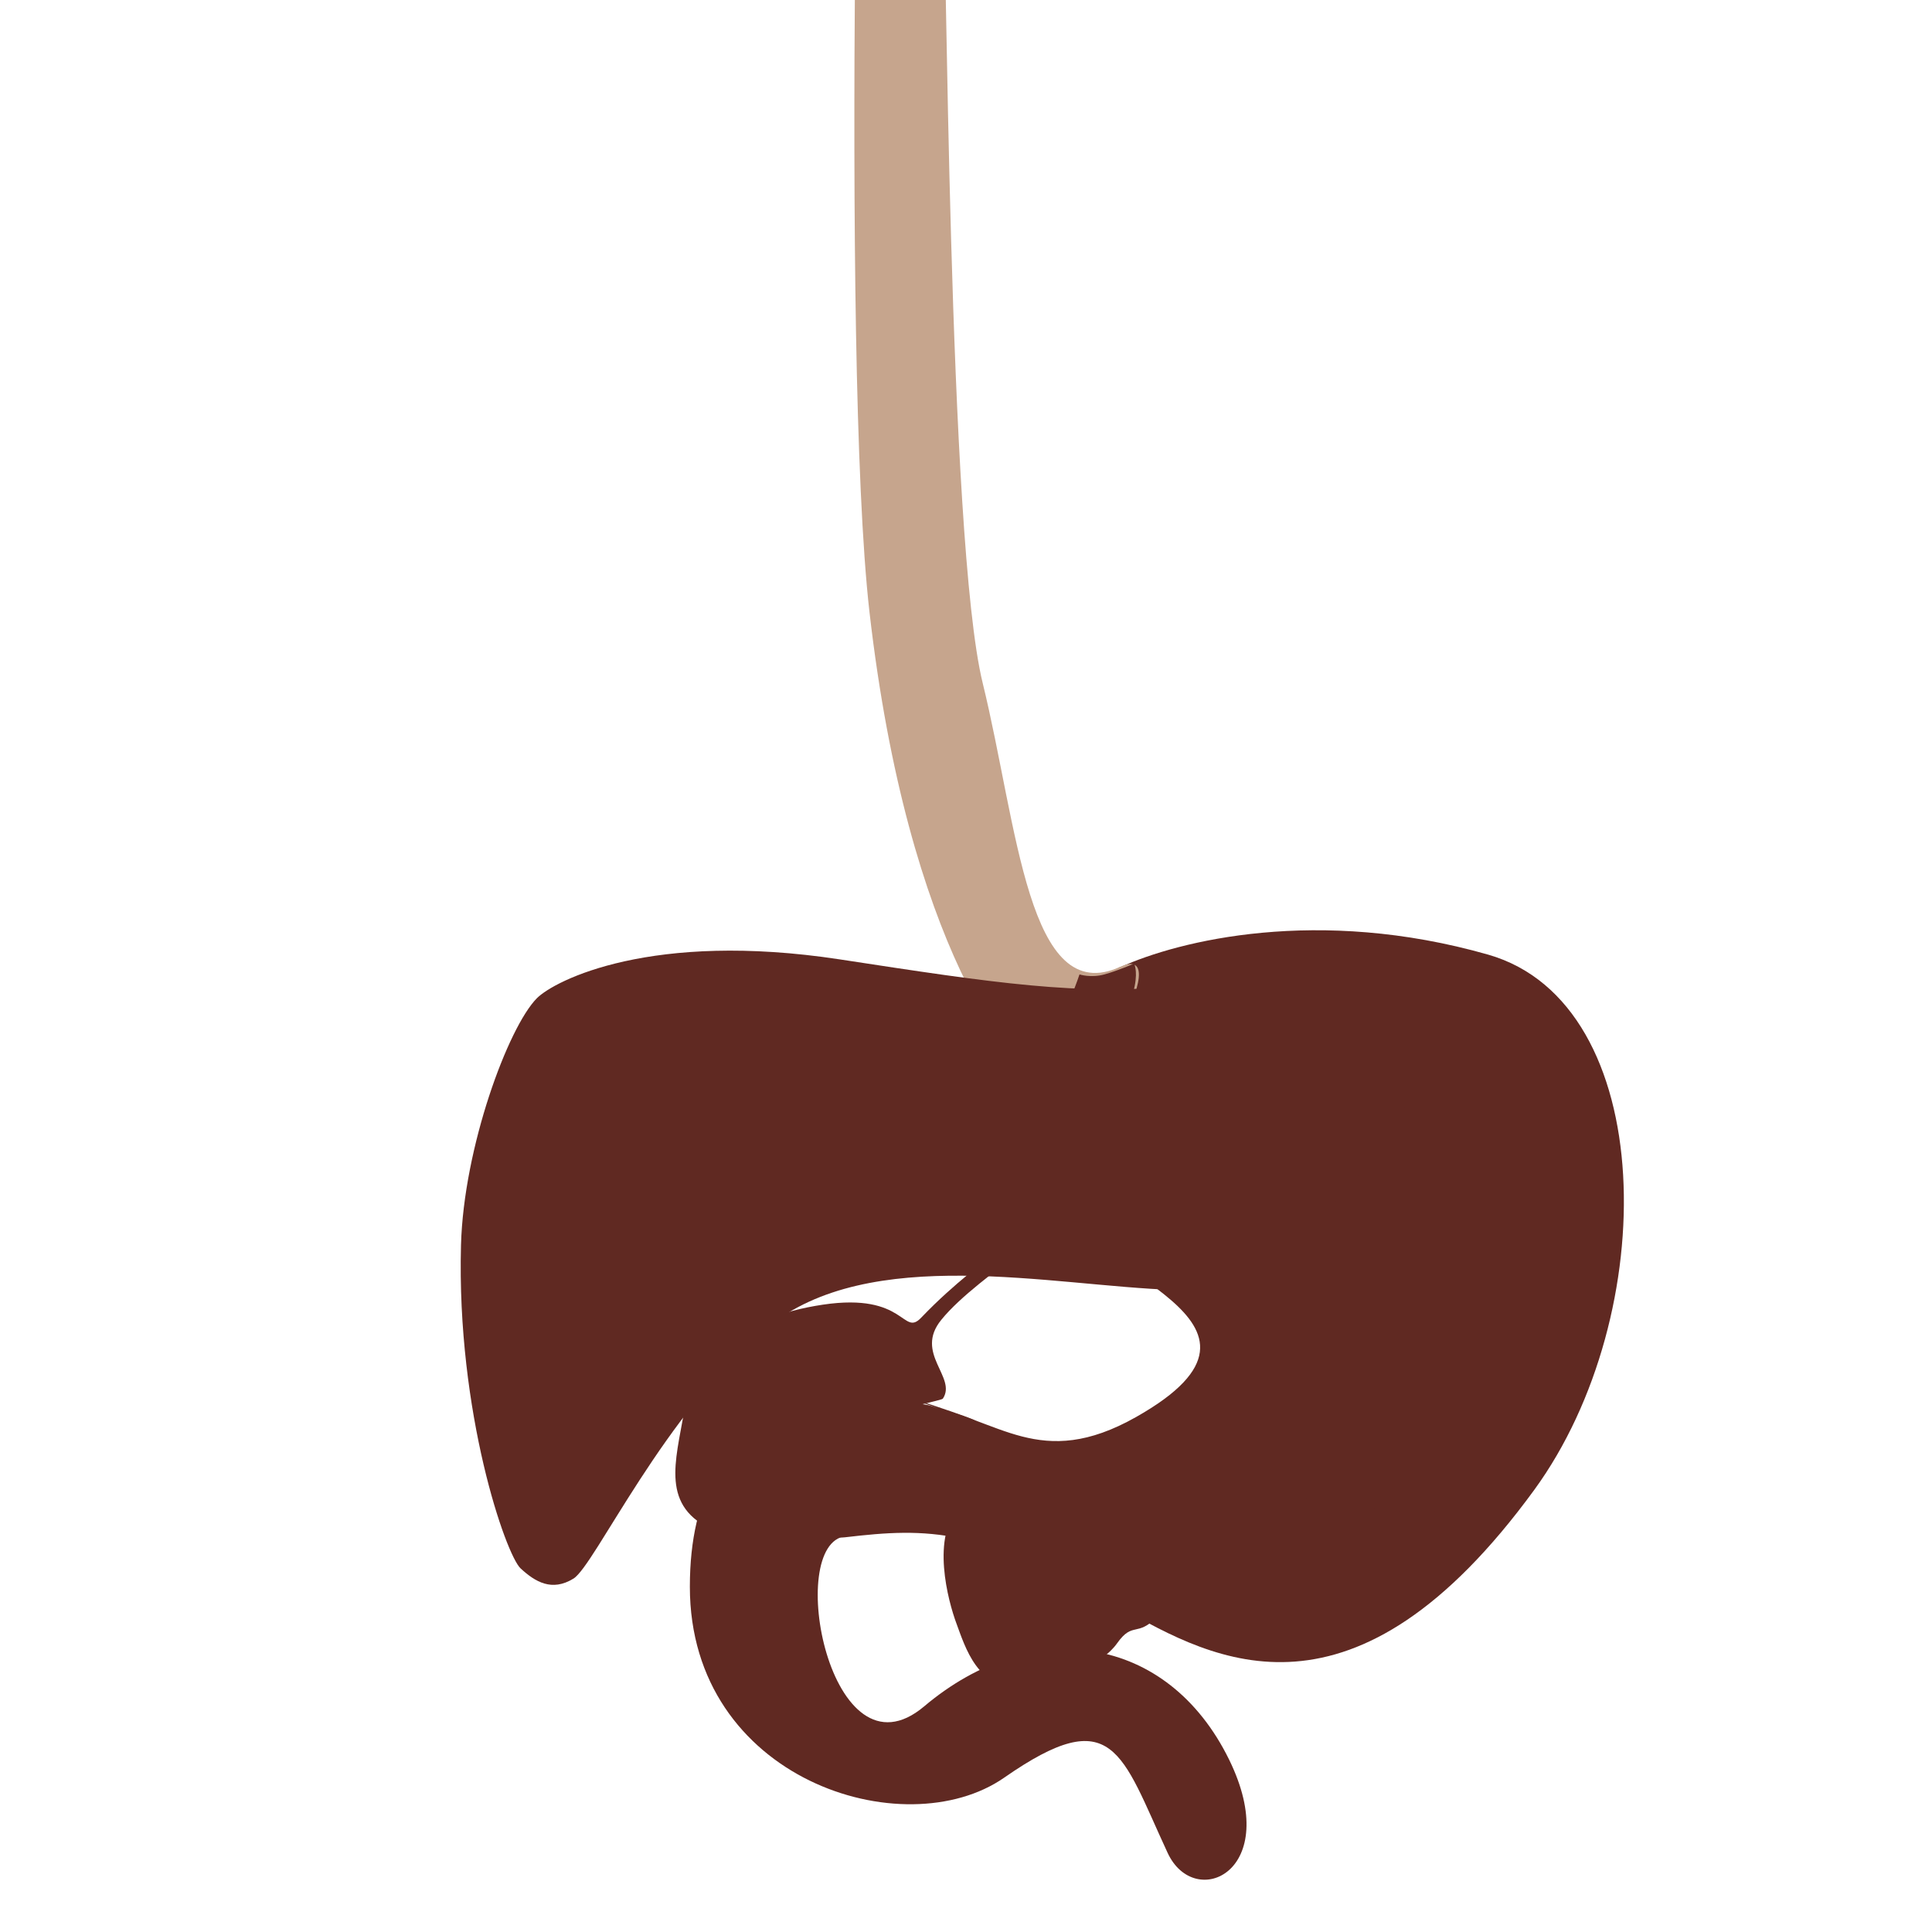
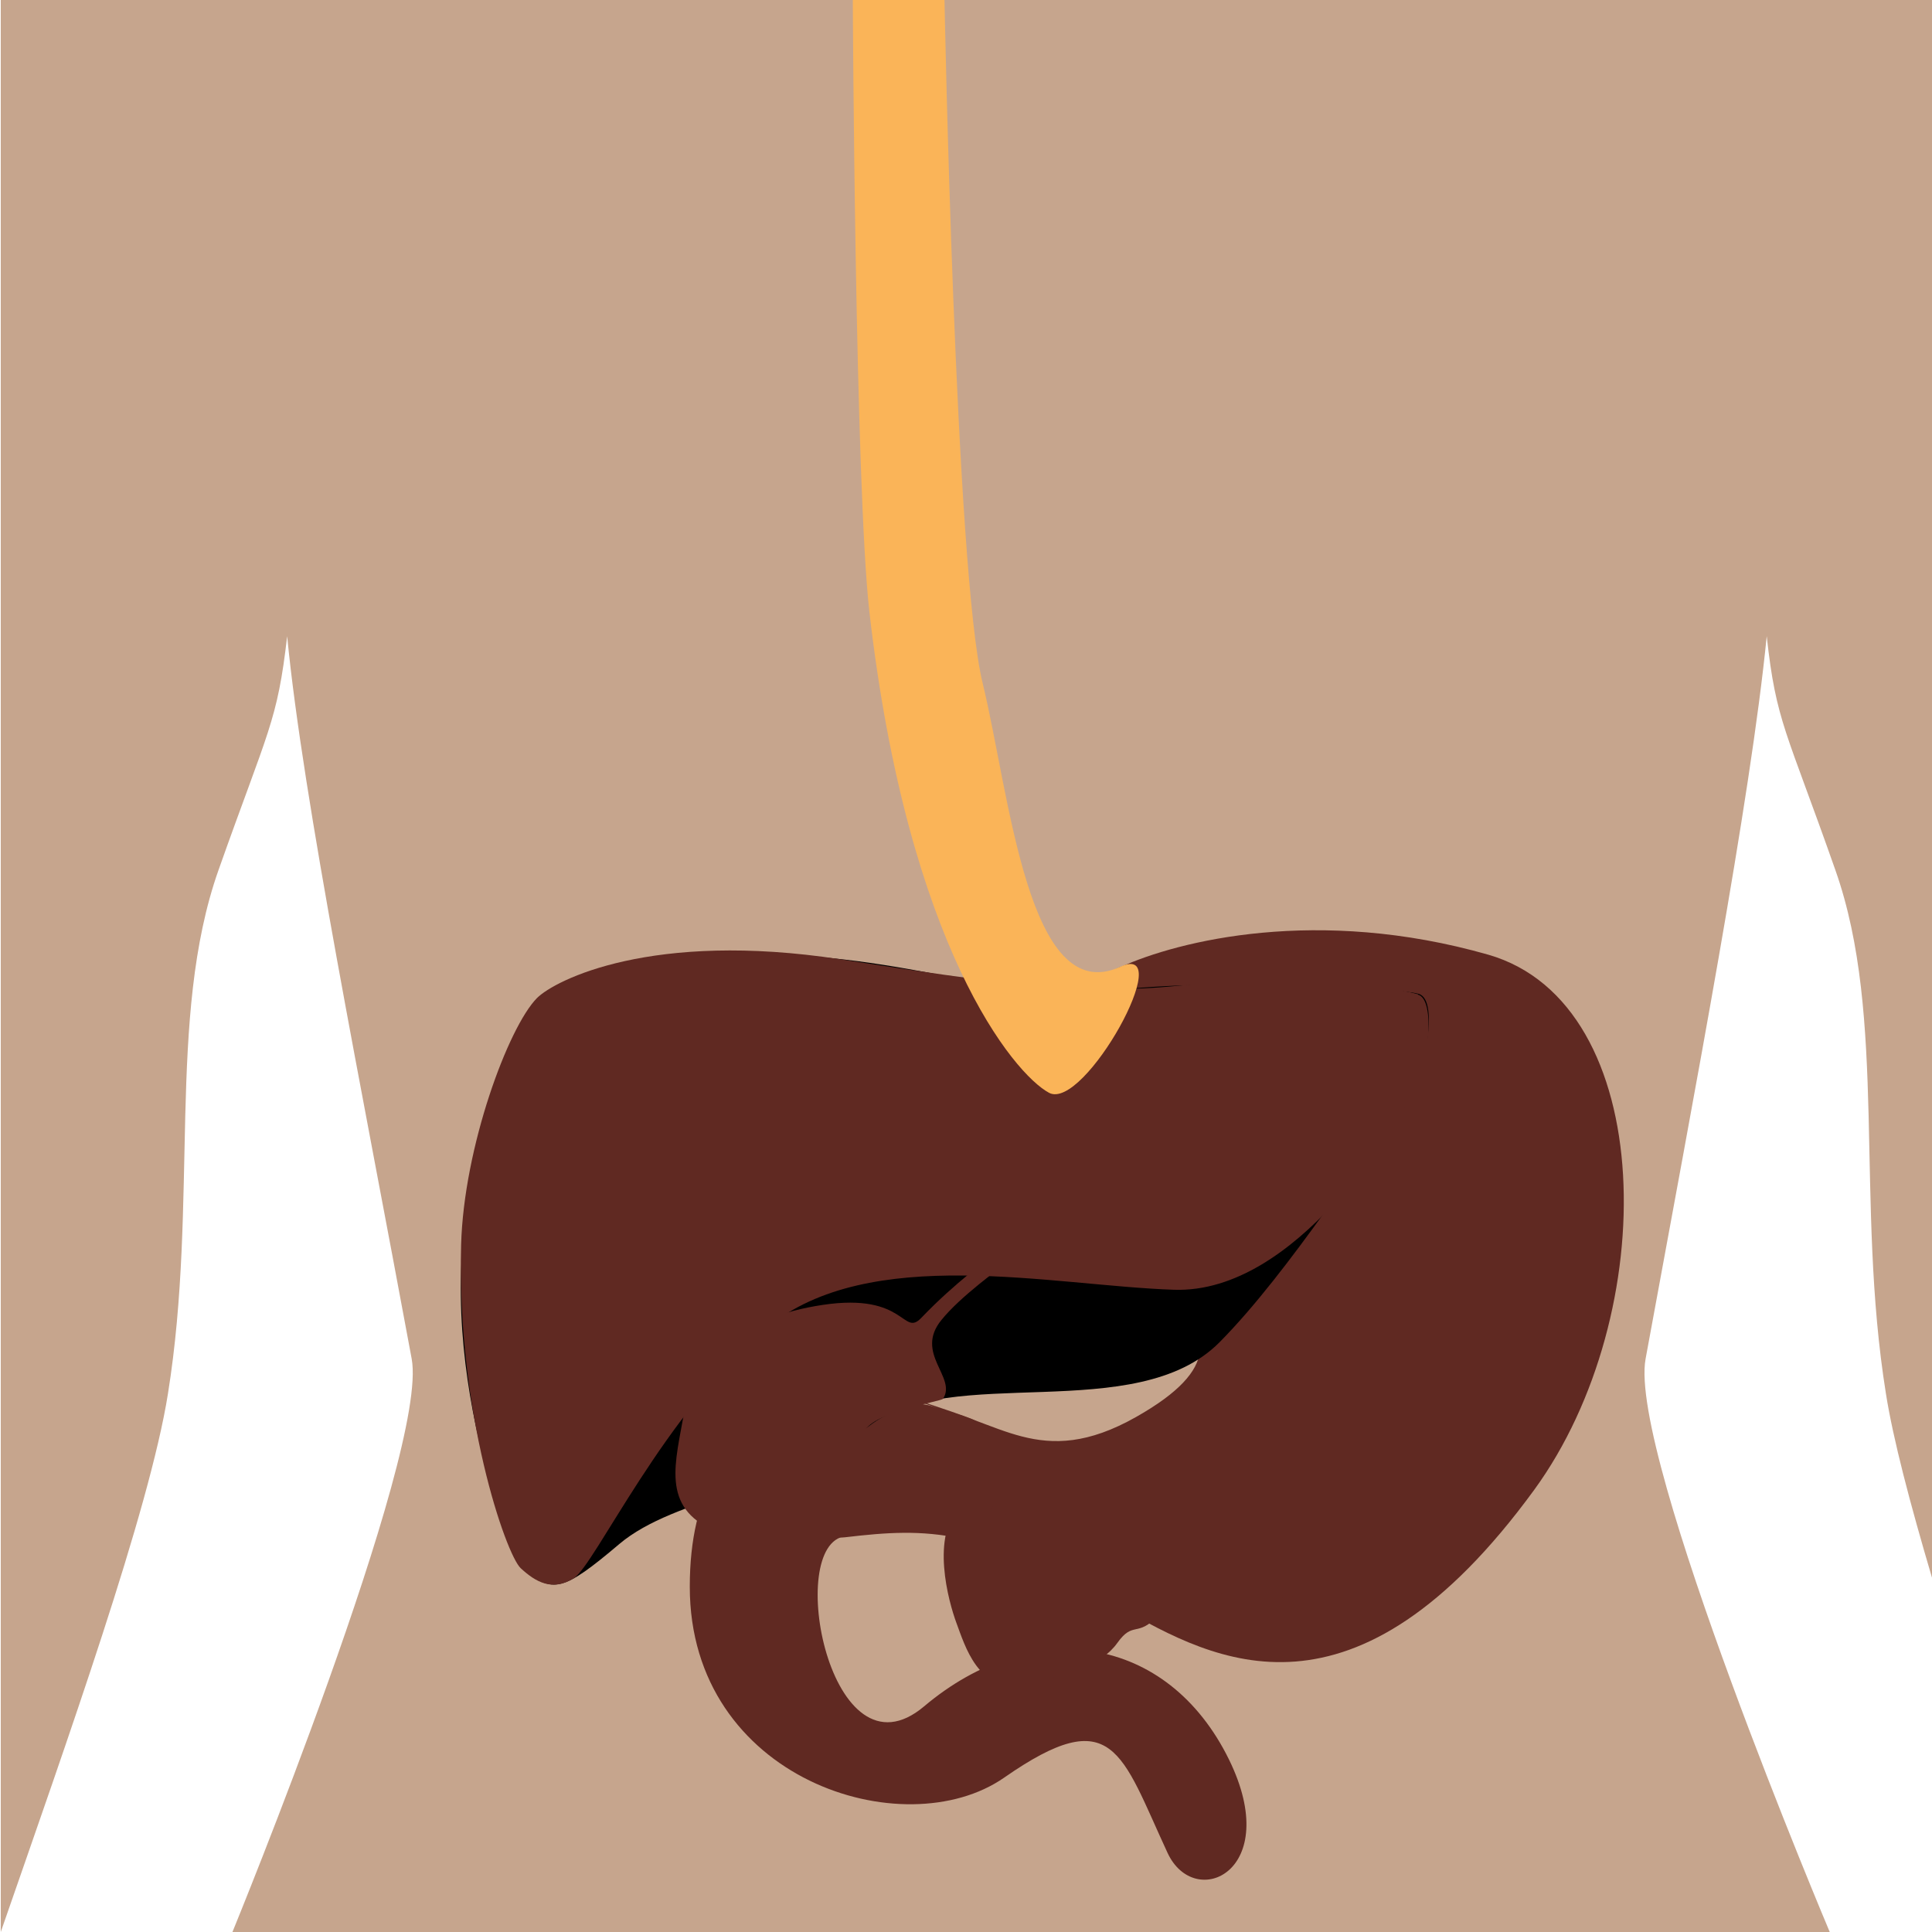
- <svg xmlns="http://www.w3.org/2000/svg" viewBox="0 0 512 512">
+ <svg xmlns="http://www.w3.org/2000/svg" id="Layer_1" version="1.1" viewBox="0 0 512 512">
  <defs>
    <style>
-       .cls-1, .cls-2 {
+       .st0 {
+         fill: #c6a58d;
+       }
+ 
+       .st1, .st2 {
        fill: #602922;
      }

-       .cls-3 {
-         fill: rgba(96, 41, 34, 0);
+       .st3 {
+         fill: #fab458;
      }

-       .cls-4 {
-         fill: #c6a58d;
-       }
- 
-       .cls-4, .cls-2 {
+       .st3, .st2 {
        isolation: isolate;
      }
    </style>
  </defs>
-   <g id="Layer_2" data-name="Layer 2">
-     <path id="Stomach" class="cls-2" d="M296.92,256.3c15.4-7,52.3-16.2,97.5-3.3,45.2,13,46,95.4,12.2,141.8-47.7,65.4-84.6,45.6-109.7,31.2-37.1-21.3-50.9-21.2-73-18.6-16.3,1.9-1.5-38.6,20.9-34.9,19.9,3.3,30.7,17.5,56.3,3,45.8-25.9-15.8-38.3-16.2-55-.3-16.7,2.5-26-6.8-30.9s-5.7-22.2,18.9-33.4h-.1v.1Z" />
-     <path id="Esophagus" class="cls-4" d="M250.92-129.4s-2,102.5-1,103.4,1.2,169,10.5,207c9.3,38,12,86.4,36.5,75.2,15.4-7-9.6,38.4-18.9,33.4s-37.4-38.6-47.6-127.4c-7.8-68.3-1.8-291.7-1.8-291.7h22.3v.1Z" />
-     <path id="Duodenum" class="cls-2" d="M224.12,407.1c-16.3,1.9-4.1,66.1,20.8,45.1,28.8-24.3,64.5-19.1,80.8,14.1,14.5,29.6-9.1,40.3-16.3,24.7-12.3-26.5-14.3-40.1-43.3-19.9-26.5,18.4-83.3.5-83.3-50.6s39.8-52,62.2-48.3c19.9,3.3,1.2,32.3-20.9,34.9h0Z" />
-     <path id="Pyloric_Sphincter" data-name="Pyloric Sphincter" class="cls-2" d="M238.52,405.5c-6.3.4-15.1,1.7-15.1,1.7,0,0,40.9-28.6,23.5-34.6s6.9,1.8,11,3.6c7,2.9-10.9,28.8-19.4,29.3Z" />
+   <path id="BodyBase" class="st0" d="M512,418.1c-5.8-19.6-10.3-36.7-12.2-48.7-8.2-51,.4-99.7-13.4-138.8-13.1-37.3-15.7-39.2-18.2-62-4.3,43.4-19,120.1-32.1,191.5-4.7,25.3,48.8,151.9,48.8,151.9H61.6s52.1-127,47.5-151.9c-13.2-71.4-28.8-148.1-33-191.5-2.6,22.7-5,24.7-18.2,62-13.8,39.1-5.2,87.8-13.4,138.8-4.9,30.8-26.7,91.9-44.3,142.6V0c-.1,0,511.9,0,511.9,0v418.1Z" />
+   <g id="Layer_2">
+     <path id="Stomach" class="st2" d="M296.9,256.3c15.4-7,52.3-16.2,97.5-3.3,45.2,13,46,95.4,12.2,141.8-47.7,65.4-84.6,45.6-109.7,31.2-37.1-21.3-50.9-21.2-73-18.6-16.3,1.9-1.5-38.6,20.9-34.9,19.9,3.3,30.7,17.5,56.3,3,45.8-25.9-15.8-38.3-16.2-55-.3-16.7,2.5-26-6.8-30.9s-5.7-22.2,18.9-33.4h-.1q0,.1,0,0Z" />
+     <path id="Duodenum" class="st2" d="M224.1,407.1c-16.3,1.9-4.1,66.1,20.8,45.1,28.8-24.3,64.5-19.1,80.8,14.1,14.5,29.6-9.1,40.3-16.3,24.7-12.3-26.5-14.3-40.1-43.3-19.9-26.5,18.4-83.3.5-83.3-50.6s39.8-52,62.2-48.3c19.9,3.3,1.2,32.3-20.9,34.9h0Z" />
+     <path id="Pyloric_Sphincter" class="st2" d="M238.5,405.5c-6.3.4-15.1,1.7-15.1,1.7,0,0,40.9-28.6,23.5-34.6s6.9,1.8,11,3.6c7,2.9-10.9,28.8-19.4,29.3h0Z" />
  </g>
  <g id="Lower">
-     <path id="Lower_Esophageal_Sphincter" data-name="Lower Esophageal Sphincter" class="cls-2" d="M300.48,255.23s4.3,6.9-11,27.3-9.7,9.2-12.3,7.9c-4.1-2.1-8.6-7.5-8.6-7.5,0,0,7.9-7.2,11.1-11.1s6.4-13.6,6.4-13.6c0,0,3,1,6.6,0s7.7-2.8,7.7-2.8v-.2h.1Z" />
-     <path id="Layer_30" data-name="Layer 30" class="cls-3" d="M138.27,415.65c-1.3-1.1-24.9-54.9-12.7-104.6,12.2-49.7,17.8-53.6,63-57.4s76.2,12.5,105,9,76.3-1,82.4.8c5.7,1.7,1,22.7-2.7,27.2-10.9,13.2-31.2,46-50.1,65.1-22.2,22.4-71.4,5.3-93,22.3s-51.1,18.5-66.1,31.2-17.7,13.2-25.8,6.3h0v.1Z" />
+     <path id="Lower_Esophageal_Sphincter" class="st2" d="M300.5,255.2s4.3,6.9-11,27.3-9.7,9.2-12.3,7.9c-4.1-2.1-8.6-7.5-8.6-7.5,0,0,7.9-7.2,11.1-11.1s6.4-13.6,6.4-13.6c0,0,3,1,6.6,0s7.7-2.8,7.7-2.8v-.2h.1,0Z" />
+     <path id="Layer_30" d="M138.3,415.6c-1.3-1.1-24.9-54.9-12.7-104.6,12.2-49.7,17.8-53.6,63-57.4s76.2,12.5,105,9,76.3-1,82.4.8c5.7,1.7,1,22.7-2.7,27.2-10.9,13.2-31.2,46-50.1,65.1-22.2,22.4-71.4,5.3-93,22.3s-51.1,18.5-66.1,31.2-17.7,13.2-25.8,6.3h0q0,.1,0,.1Z" />
    <g id="Pancreas">
-       <path class="cls-1" d="M254.57,399.05c8-8,18.4-3.6,24.7-7.2s16.3-1.7,22.6-1.7,17.7,7.4,21.5,5.3,20.7,2.4,27.1,1.4,16.3,5.5,21,3.5,6.6,1.8,13.1-.6,14.6-1.8,8.1,5.9-26.3,11.5-29,14.7c-2.7,3.1-14.8-2.1-20.1,2s-17.4-3.8-21.2.8-10.1-.4-15.6,5.2c-5.5,5.7-6.5,1.2-10.7,7.1s-13.1,8.8-25.3,11c-11.5,2.1-15.1-10.3-17.3-16.2s-6.9-23.2,1-31.2h.1Z" />
-       <path class="cls-1" d="M263.27,399.55c6.3-3.4,12.9-4.3,20.6-3.9s21.4,4.7,28,4.9,12.1-2.6,18.3-.8,13.4,3.1,19.6,4.6-5.2,3.1-13.3.7-20.1-3.1-23.7-1-19.5-4.3-23.9-1.5-18.1-5.2-24.2,0-6.2-.7-1.6-3.2h0l.2.2h0Z" />
+       <path class="st1" d="M254.6,399c8-8,18.4-3.6,24.7-7.2s16.3-1.7,22.6-1.7,17.7,7.4,21.5,5.3,20.7,2.4,27.1,1.4,16.3,5.5,21,3.5,6.6,1.8,13.1-.6,14.6-1.8,8.1,5.9-26.3,11.5-29,14.7c-2.7,3.1-14.8-2.1-20.1,2s-17.4-3.8-21.2.8-10.1-.4-15.6,5.2c-5.5,5.7-6.5,1.2-10.7,7.1s-13.1,8.8-25.3,11c-11.5,2.1-15.1-10.3-17.3-16.2s-6.9-23.2,1-31.2h.1,0Z" />
+       <path class="st1" d="M263.3,399.5c6.3-3.4,12.9-4.3,20.6-3.9s21.4,4.7,28,4.9,12.1-2.6,18.3-.8,13.4,3.1,19.6,4.6-5.2,3.1-13.3.7-20.1-3.1-23.7-1-19.5-4.3-23.9-1.5-18.1-5.2-24.2,0-6.2-.7-1.6-3.2h0l.2.2h0Z" />
    </g>
-     <path id="Gallbladder" class="cls-1" d="M192.37,406.75c-17-5.5-13.9-17.1-11.5-30.3,3-16.5,15.1-27.4,37.2-30.7s21.1,8.7,26.1,3.4c9.2-9.6,17.1-14.9,20.8-18.4,5.6-5.4,10.5-3,4.4,1.8-5,3.9-14.9,11-19.9,17.2-7.3,8.9,4.2,15.2.4,20.9-.5.7-18.2,3.4-20.8,8.6-4.7,9.4-9.1,15-8.9,18.9s-2.3,16.8-27.7,8.6h-.1Z" />
-     <path id="Liver" class="cls-1" d="M375.77,263.65c4.7,1.3,2.9,18.7-1.4,26.4s-30.8,52.9-63.3,51.8-80.6-12.3-107.8,10-45.6,63-51.3,66.5-10.1.9-14-2.7-17-41.2-15.8-85.7c.7-25.9,12.5-57.7,20.1-65.4,4.8-4.8,30.5-17.9,80.3-10.3,41.1,6.3,63.5,9.7,90,7s53.2-.5,63.2,2.3h0v.1Z" />
+     <path id="Gallbladder" class="st1" d="M192.4,406.8c-17-5.5-13.9-17.1-11.5-30.3,3-16.5,15.1-27.4,37.2-30.7s21.1,8.7,26.1,3.4c9.2-9.6,17.1-14.9,20.8-18.4,5.6-5.4,10.5-3,4.4,1.8-5,3.9-14.9,11-19.9,17.2-7.3,8.9,4.2,15.2.4,20.9-.5.7-18.2,3.4-20.8,8.6-4.7,9.4-9.1,15-8.9,18.9s-2.3,16.8-27.7,8.6h-.1Z" />
+     <path id="Liver" class="st1" d="M375.8,263.6c4.7,1.3,2.9,18.7-1.4,26.4s-30.8,52.9-63.3,51.8-80.6-12.3-107.8,10-45.6,63-51.3,66.5-10.1.9-14-2.7-17-41.2-15.8-85.7c.7-25.9,12.5-57.7,20.1-65.4,4.8-4.8,30.5-17.9,80.3-10.3,41.1,6.3,63.5,9.7,90,7s53.2-.5,63.2,2.3h0q0,.1,0,.1Z" />
  </g>
+   <path id="Esophagus" class="st3" d="M250.3,0s2.9,151.5,10.1,181,12,86.4,36.5,75.2c15.4-7-9.6,38.4-18.9,33.4s-37.4-38.6-47.6-127.4c-3.8-33.5-4.4-162.2-4.4-162.2h24.3Z" />
</svg>
